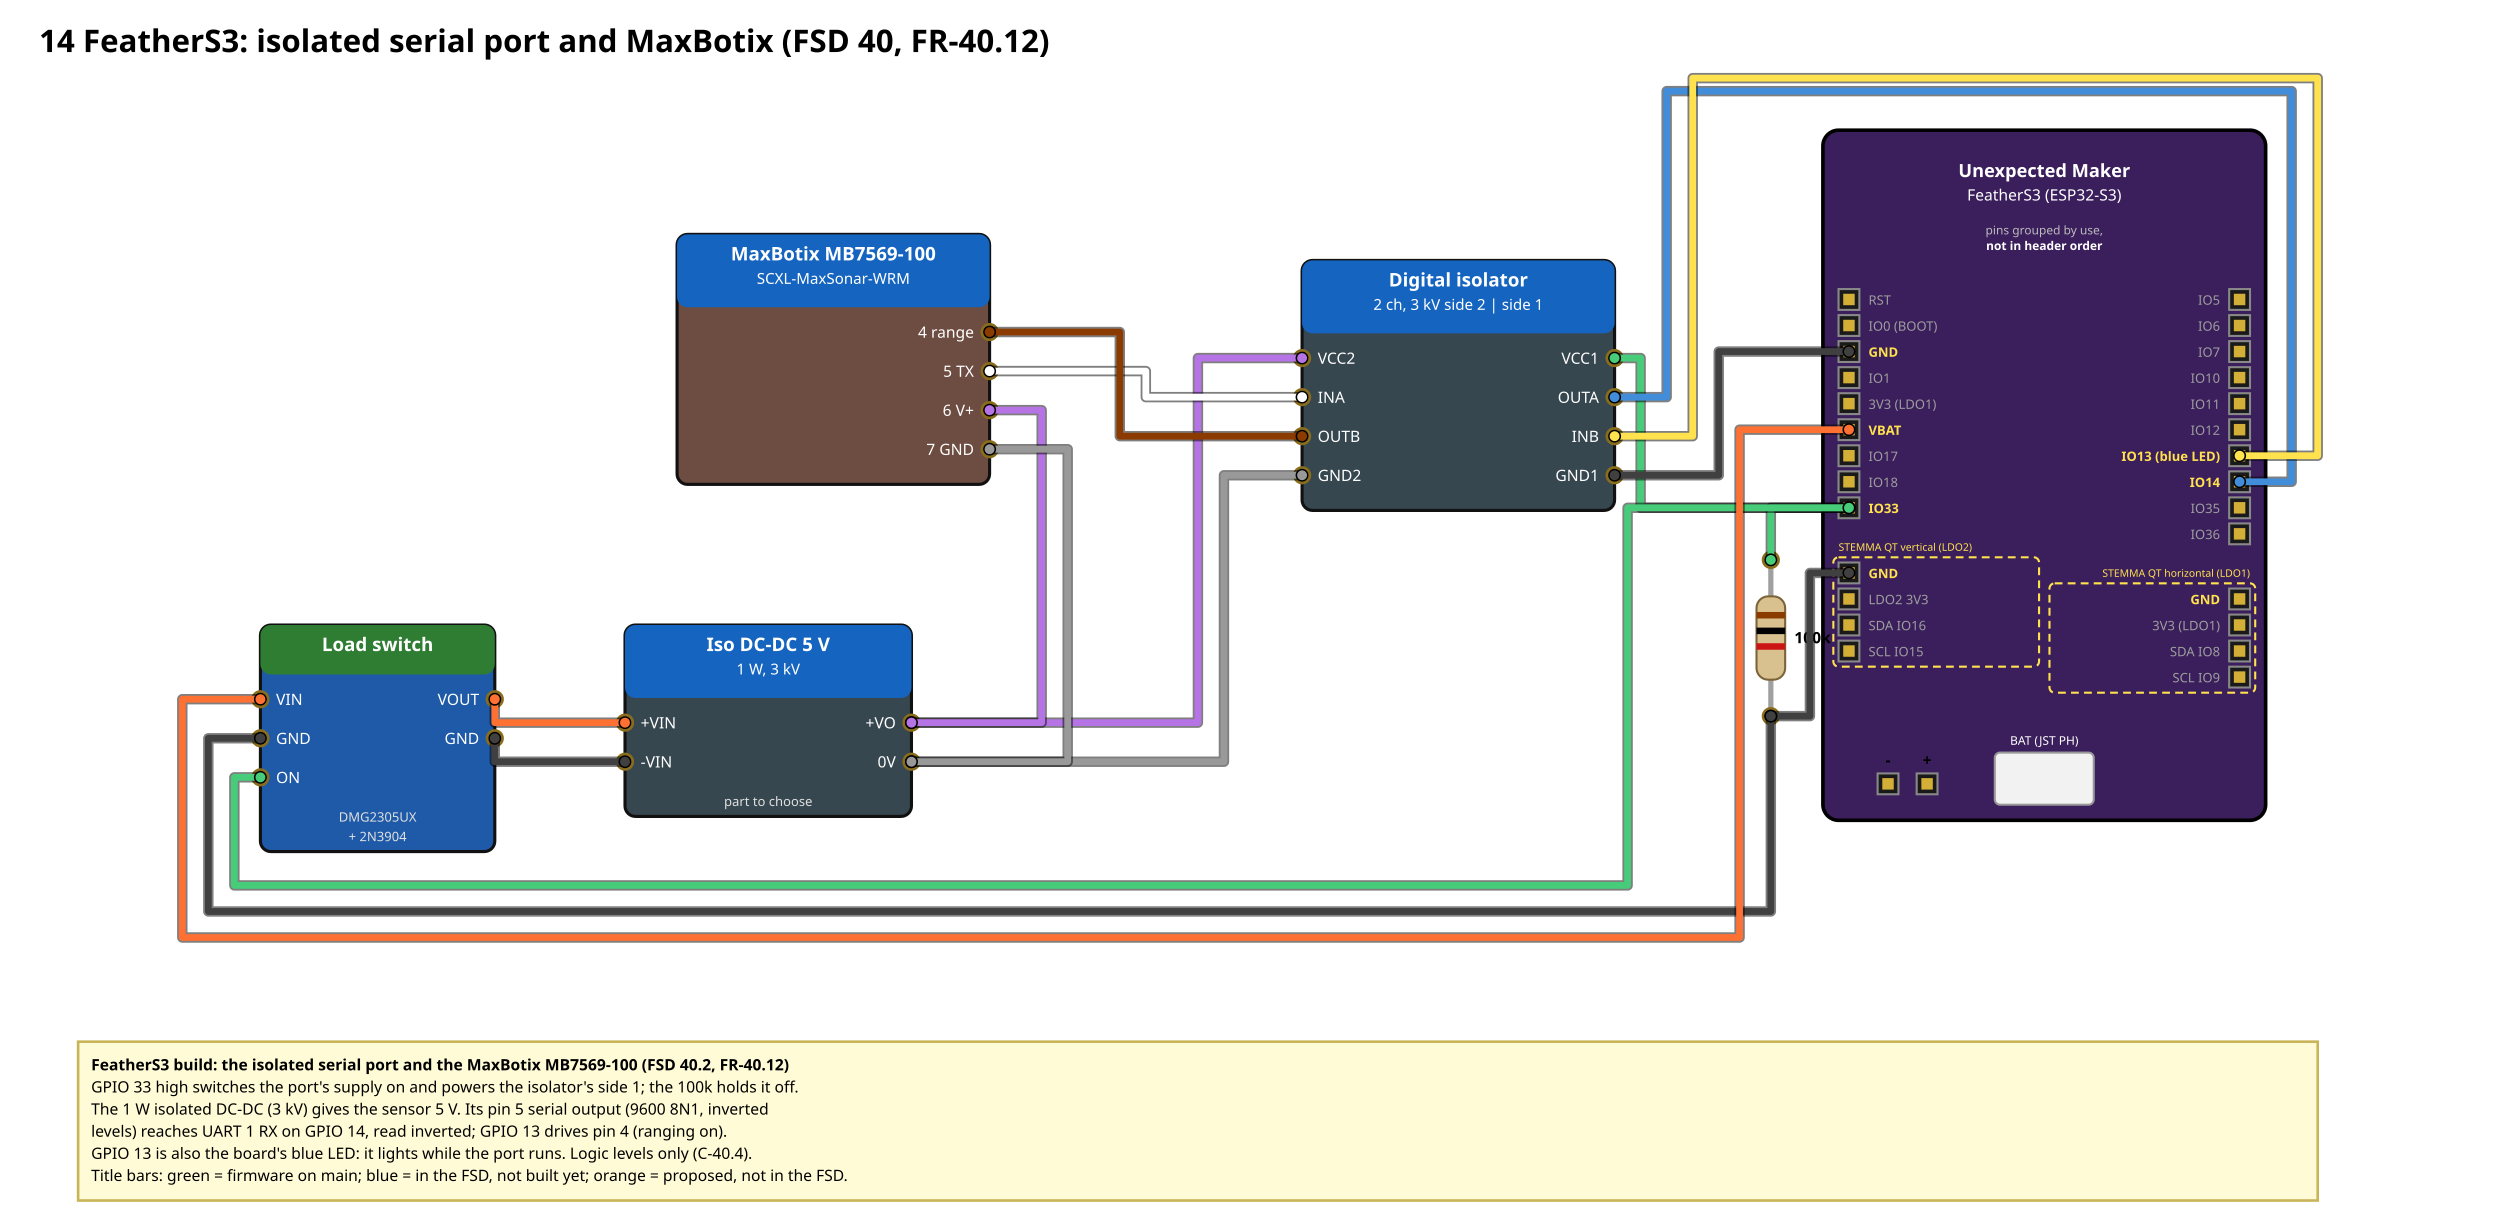
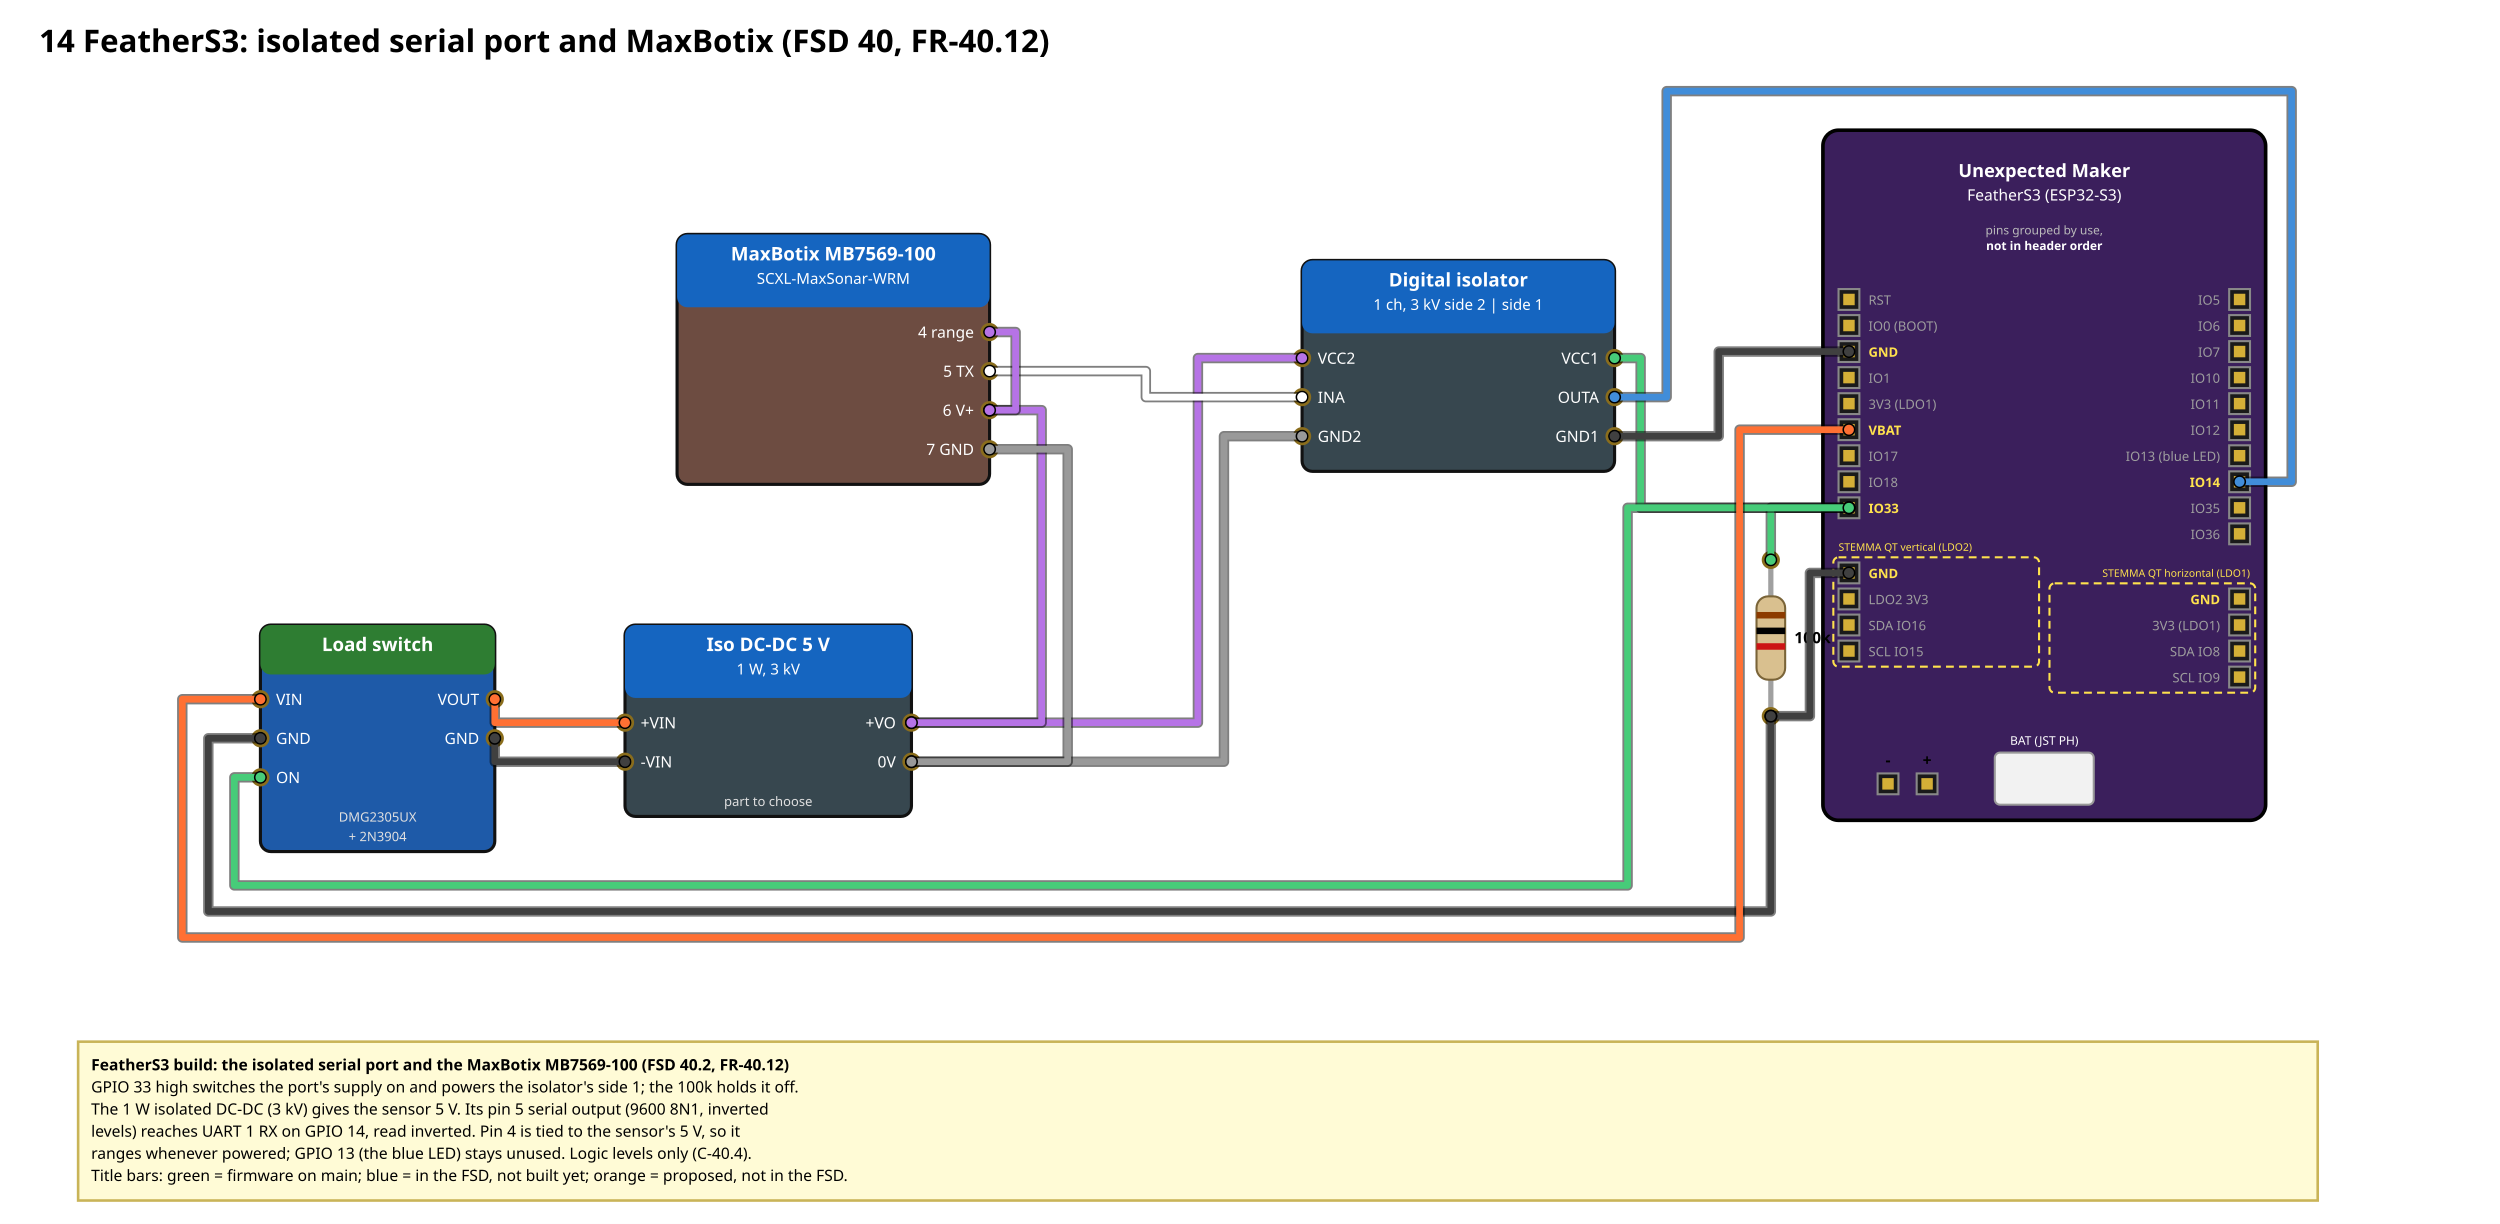
<svg xmlns="http://www.w3.org/2000/svg" width="1728" height="846" viewBox="0 0 9600 4700">
  <rect x="0" y="0" width="9600" height="4700" fill="#ffffff" />
  <text x="150" y="200" font-family="Droid Sans" font-size="120" text-anchor="start" font-weight="bold" fill="#000000">14  FeatherS3: isolated serial port and MaxBotix (FSD 40, FR-40.12)</text>
  <g transform="translate(7000 500)">
    <rect x="0" y="0" width="1700" height="2650" rx="60" fill="#3b1f5c" stroke="#000000" stroke-width="14" />
    <text x="850.0" y="180" font-family="Droid Sans" font-size="70" text-anchor="middle" font-weight="bold" fill="#ffffff">Unexpected Maker</text>
    <text x="850.0" y="270" font-family="Droid Sans" font-size="60" text-anchor="middle" font-weight="normal" fill="#ffffff">FeatherS3 (ESP32-S3)</text>
    <text x="850.0" y="400" font-family="Droid Sans" font-size="46" text-anchor="middle" font-weight="normal" fill="#bbbbbb">pins grouped by use,</text>
    <text x="850.0" y="460" font-family="Droid Sans" font-size="46" text-anchor="middle" font-weight="bold" fill="#ffffff">not in header order</text>
    <rect x="40" y="1640" width="790.0" height="420" rx="20" fill="none" stroke="#ffe24d" stroke-width="8" stroke-dasharray="30 20" />
    <text x="60" y="1615" font-family="Droid Sans" font-size="40" text-anchor="start" font-weight="normal" fill="#ffe24d">STEMMA QT vertical (LDO2)</text>
    <rect x="870.0" y="1740" width="790.0" height="420" rx="20" fill="none" stroke="#ffe24d" stroke-width="8" stroke-dasharray="30 20" />
    <text x="1640" y="1715" font-family="Droid Sans" font-size="40" text-anchor="end" font-weight="normal" fill="#ffe24d">STEMMA QT horizontal (LDO1)</text>
    <rect x="660.0" y="2390" width="380" height="200" rx="20" fill="#f2f2f2" stroke="#999999" stroke-width="8" />
    <text x="850.0" y="2360" font-family="Droid Sans" font-size="46" text-anchor="middle" font-weight="normal" fill="#ffffff">BAT (JST PH)</text>
    <text x="175" y="670" font-family="Droid Sans" font-size="50" text-anchor="start" font-weight="normal" fill="#9e9e9e">RST</text>
    <rect x="60" y="610" width="80" height="80" fill="#1a1a1a" stroke="#888888" stroke-width="8" />
    <rect id="connector0pin" x="78" y="628" width="44" height="44" fill="#d4af37" />
    <text x="175" y="770" font-family="Droid Sans" font-size="50" text-anchor="start" font-weight="normal" fill="#9e9e9e">IO0 (BOOT)</text>
    <rect x="60" y="710" width="80" height="80" fill="#1a1a1a" stroke="#888888" stroke-width="8" />
    <rect id="connector1pin" x="78" y="728" width="44" height="44" fill="#d4af37" />
    <text x="175" y="870" font-family="Droid Sans" font-size="50" text-anchor="start" font-weight="bold" fill="#ffe24d">GND</text>
    <rect x="60" y="810" width="80" height="80" fill="#1a1a1a" stroke="#888888" stroke-width="8" />
    <rect id="connector2pin" x="78" y="828" width="44" height="44" fill="#d4af37" />
    <text x="175" y="970" font-family="Droid Sans" font-size="50" text-anchor="start" font-weight="normal" fill="#9e9e9e">IO1</text>
    <rect x="60" y="910" width="80" height="80" fill="#1a1a1a" stroke="#888888" stroke-width="8" />
    <rect id="connector3pin" x="78" y="928" width="44" height="44" fill="#d4af37" />
    <text x="175" y="1070" font-family="Droid Sans" font-size="50" text-anchor="start" font-weight="normal" fill="#9e9e9e">3V3 (LDO1)</text>
    <rect x="60" y="1010" width="80" height="80" fill="#1a1a1a" stroke="#888888" stroke-width="8" />
    <rect id="connector4pin" x="78" y="1028" width="44" height="44" fill="#d4af37" />
    <text x="175" y="1170" font-family="Droid Sans" font-size="50" text-anchor="start" font-weight="bold" fill="#ffe24d">VBAT</text>
    <rect x="60" y="1110" width="80" height="80" fill="#1a1a1a" stroke="#888888" stroke-width="8" />
    <rect id="connector5pin" x="78" y="1128" width="44" height="44" fill="#d4af37" />
    <text x="175" y="1270" font-family="Droid Sans" font-size="50" text-anchor="start" font-weight="normal" fill="#9e9e9e">IO17</text>
    <rect x="60" y="1210" width="80" height="80" fill="#1a1a1a" stroke="#888888" stroke-width="8" />
    <rect id="connector6pin" x="78" y="1228" width="44" height="44" fill="#d4af37" />
    <text x="175" y="1370" font-family="Droid Sans" font-size="50" text-anchor="start" font-weight="normal" fill="#9e9e9e">IO18</text>
    <rect x="60" y="1310" width="80" height="80" fill="#1a1a1a" stroke="#888888" stroke-width="8" />
    <rect id="connector7pin" x="78" y="1328" width="44" height="44" fill="#d4af37" />
    <text x="175" y="1470" font-family="Droid Sans" font-size="50" text-anchor="start" font-weight="bold" fill="#ffe24d">IO33</text>
    <rect x="60" y="1410" width="80" height="80" fill="#1a1a1a" stroke="#888888" stroke-width="8" />
    <rect id="connector8pin" x="78" y="1428" width="44" height="44" fill="#d4af37" />
    <text x="175" y="1720" font-family="Droid Sans" font-size="50" text-anchor="start" font-weight="bold" fill="#ffe24d">GND</text>
    <rect x="60" y="1660" width="80" height="80" fill="#1a1a1a" stroke="#888888" stroke-width="8" />
    <rect id="connector9pin" x="78" y="1678" width="44" height="44" fill="#d4af37" />
    <text x="175" y="1820" font-family="Droid Sans" font-size="50" text-anchor="start" font-weight="normal" fill="#9e9e9e">LDO2 3V3</text>
    <rect x="60" y="1760" width="80" height="80" fill="#1a1a1a" stroke="#888888" stroke-width="8" />
    <rect id="connector10pin" x="78" y="1778" width="44" height="44" fill="#d4af37" />
    <text x="175" y="1920" font-family="Droid Sans" font-size="50" text-anchor="start" font-weight="normal" fill="#9e9e9e">SDA IO16</text>
    <rect x="60" y="1860" width="80" height="80" fill="#1a1a1a" stroke="#888888" stroke-width="8" />
    <rect id="connector11pin" x="78" y="1878" width="44" height="44" fill="#d4af37" />
    <text x="175" y="2020" font-family="Droid Sans" font-size="50" text-anchor="start" font-weight="normal" fill="#9e9e9e">SCL IO15</text>
    <rect x="60" y="1960" width="80" height="80" fill="#1a1a1a" stroke="#888888" stroke-width="8" />
    <rect id="connector12pin" x="78" y="1978" width="44" height="44" fill="#d4af37" />
    <text x="1525" y="670" font-family="Droid Sans" font-size="50" text-anchor="end" font-weight="normal" fill="#9e9e9e">IO5</text>
    <rect x="1560" y="610" width="80" height="80" fill="#1a1a1a" stroke="#888888" stroke-width="8" />
    <rect id="connector13pin" x="1578" y="628" width="44" height="44" fill="#d4af37" />
    <text x="1525" y="770" font-family="Droid Sans" font-size="50" text-anchor="end" font-weight="normal" fill="#9e9e9e">IO6</text>
    <rect x="1560" y="710" width="80" height="80" fill="#1a1a1a" stroke="#888888" stroke-width="8" />
    <rect id="connector14pin" x="1578" y="728" width="44" height="44" fill="#d4af37" />
    <text x="1525" y="870" font-family="Droid Sans" font-size="50" text-anchor="end" font-weight="normal" fill="#9e9e9e">IO7</text>
    <rect x="1560" y="810" width="80" height="80" fill="#1a1a1a" stroke="#888888" stroke-width="8" />
    <rect id="connector15pin" x="1578" y="828" width="44" height="44" fill="#d4af37" />
    <text x="1525" y="970" font-family="Droid Sans" font-size="50" text-anchor="end" font-weight="normal" fill="#9e9e9e">IO10</text>
    <rect x="1560" y="910" width="80" height="80" fill="#1a1a1a" stroke="#888888" stroke-width="8" />
    <rect id="connector16pin" x="1578" y="928" width="44" height="44" fill="#d4af37" />
    <text x="1525" y="1070" font-family="Droid Sans" font-size="50" text-anchor="end" font-weight="normal" fill="#9e9e9e">IO11</text>
    <rect x="1560" y="1010" width="80" height="80" fill="#1a1a1a" stroke="#888888" stroke-width="8" />
    <rect id="connector17pin" x="1578" y="1028" width="44" height="44" fill="#d4af37" />
    <text x="1525" y="1170" font-family="Droid Sans" font-size="50" text-anchor="end" font-weight="normal" fill="#9e9e9e">IO12</text>
    <rect x="1560" y="1110" width="80" height="80" fill="#1a1a1a" stroke="#888888" stroke-width="8" />
    <rect id="connector18pin" x="1578" y="1128" width="44" height="44" fill="#d4af37" />
-     <text x="1525" y="1270" font-family="Droid Sans" font-size="50" text-anchor="end" font-weight="bold" fill="#ffe24d">IO13 (blue LED)</text>
+     <text x="1525" y="1270" font-family="Droid Sans" font-size="50" text-anchor="end" font-weight="normal" fill="#9e9e9e">IO13 (blue LED)</text>
    <rect x="1560" y="1210" width="80" height="80" fill="#1a1a1a" stroke="#888888" stroke-width="8" />
    <rect id="connector19pin" x="1578" y="1228" width="44" height="44" fill="#d4af37" />
    <text x="1525" y="1370" font-family="Droid Sans" font-size="50" text-anchor="end" font-weight="bold" fill="#ffe24d">IO14</text>
    <rect x="1560" y="1310" width="80" height="80" fill="#1a1a1a" stroke="#888888" stroke-width="8" />
    <rect id="connector20pin" x="1578" y="1328" width="44" height="44" fill="#d4af37" />
    <text x="1525" y="1470" font-family="Droid Sans" font-size="50" text-anchor="end" font-weight="normal" fill="#9e9e9e">IO35</text>
    <rect x="1560" y="1410" width="80" height="80" fill="#1a1a1a" stroke="#888888" stroke-width="8" />
    <rect id="connector21pin" x="1578" y="1428" width="44" height="44" fill="#d4af37" />
    <text x="1525" y="1570" font-family="Droid Sans" font-size="50" text-anchor="end" font-weight="normal" fill="#9e9e9e">IO36</text>
    <rect x="1560" y="1510" width="80" height="80" fill="#1a1a1a" stroke="#888888" stroke-width="8" />
    <rect id="connector22pin" x="1578" y="1528" width="44" height="44" fill="#d4af37" />
    <text x="1525" y="1820" font-family="Droid Sans" font-size="50" text-anchor="end" font-weight="bold" fill="#ffe24d">GND</text>
    <rect x="1560" y="1760" width="80" height="80" fill="#1a1a1a" stroke="#888888" stroke-width="8" />
    <rect id="connector23pin" x="1578" y="1778" width="44" height="44" fill="#d4af37" />
    <text x="1525" y="1920" font-family="Droid Sans" font-size="50" text-anchor="end" font-weight="normal" fill="#9e9e9e">3V3 (LDO1)</text>
    <rect x="1560" y="1860" width="80" height="80" fill="#1a1a1a" stroke="#888888" stroke-width="8" />
    <rect id="connector24pin" x="1578" y="1878" width="44" height="44" fill="#d4af37" />
    <text x="1525" y="2020" font-family="Droid Sans" font-size="50" text-anchor="end" font-weight="normal" fill="#9e9e9e">SDA IO8</text>
    <rect x="1560" y="1960" width="80" height="80" fill="#1a1a1a" stroke="#888888" stroke-width="8" />
    <rect id="connector25pin" x="1578" y="1978" width="44" height="44" fill="#d4af37" />
    <text x="1525" y="2120" font-family="Droid Sans" font-size="50" text-anchor="end" font-weight="normal" fill="#9e9e9e">SCL IO9</text>
    <rect x="1560" y="2060" width="80" height="80" fill="#1a1a1a" stroke="#888888" stroke-width="8" />
    <rect id="connector26pin" x="1578" y="2078" width="44" height="44" fill="#d4af37" />
    <text x="250" y="2440" font-family="Droid Sans" font-size="60" text-anchor="middle" font-weight="bold" fill="#000000">-</text>
    <rect x="210" y="2470" width="80" height="80" fill="#1a1a1a" stroke="#888888" stroke-width="8" />
    <rect id="connector27pin" x="228" y="2488" width="44" height="44" fill="#d4af37" />
    <text x="400" y="2440" font-family="Droid Sans" font-size="60" text-anchor="middle" font-weight="bold" fill="#000000">+</text>
    <rect x="360" y="2470" width="80" height="80" fill="#1a1a1a" stroke="#888888" stroke-width="8" />
    <rect id="connector28pin" x="378" y="2488" width="44" height="44" fill="#d4af37" />
  </g>
  <g transform="translate(5000 1000)">
-     <rect x="0" y="0" width="1200" height="960" rx="40" fill="#37474f" stroke="#111111" stroke-width="12" />
+     <rect x="0" y="0" width="1200" height="810" rx="40" fill="#37474f" stroke="#111111" stroke-width="12" />
    <rect x="0" y="0" width="1200" height="280" rx="40" fill="#1565c0" />
    <text x="600.0" y="100" font-family="Droid Sans" font-size="72" text-anchor="middle" font-weight="bold" fill="#ffffff">Digital isolator</text>
-     <text x="600.0" y="190" font-family="Droid Sans" font-size="58" text-anchor="middle" font-weight="normal" fill="#ffffff">2 ch, 3 kV  side 2 | side 1</text>
+     <text x="600.0" y="190" font-family="Droid Sans" font-size="58" text-anchor="middle" font-weight="normal" fill="#ffffff">1 ch, 3 kV  side 2 | side 1</text>
    <text x="60" y="397" font-family="Droid Sans" font-size="60" text-anchor="start" font-weight="normal" fill="#ffffff">VCC2</text>
    <circle id="connector0pin" cx="0" cy="375" r="30" fill="#d4af37" stroke="#8a6d1c" stroke-width="10" />
    <text x="60" y="547" font-family="Droid Sans" font-size="60" text-anchor="start" font-weight="normal" fill="#ffffff">INA</text>
    <circle id="connector1pin" cx="0" cy="525" r="30" fill="#d4af37" stroke="#8a6d1c" stroke-width="10" />
-     <text x="60" y="697" font-family="Droid Sans" font-size="60" text-anchor="start" font-weight="normal" fill="#ffffff">OUTB</text>
+     <text x="60" y="697" font-family="Droid Sans" font-size="60" text-anchor="start" font-weight="normal" fill="#ffffff">GND2</text>
    <circle id="connector2pin" cx="0" cy="675" r="30" fill="#d4af37" stroke="#8a6d1c" stroke-width="10" />
-     <text x="60" y="847" font-family="Droid Sans" font-size="60" text-anchor="start" font-weight="normal" fill="#ffffff">GND2</text>
-     <circle id="connector3pin" cx="0" cy="825" r="30" fill="#d4af37" stroke="#8a6d1c" stroke-width="10" />
    <text x="1140" y="397" font-family="Droid Sans" font-size="60" text-anchor="end" font-weight="normal" fill="#ffffff">VCC1</text>
-     <circle id="connector4pin" cx="1200" cy="375" r="30" fill="#d4af37" stroke="#8a6d1c" stroke-width="10" />
+     <circle id="connector3pin" cx="1200" cy="375" r="30" fill="#d4af37" stroke="#8a6d1c" stroke-width="10" />
    <text x="1140" y="547" font-family="Droid Sans" font-size="60" text-anchor="end" font-weight="normal" fill="#ffffff">OUTA</text>
-     <circle id="connector5pin" cx="1200" cy="525" r="30" fill="#d4af37" stroke="#8a6d1c" stroke-width="10" />
-     <text x="1140" y="697" font-family="Droid Sans" font-size="60" text-anchor="end" font-weight="normal" fill="#ffffff">INB</text>
-     <circle id="connector6pin" cx="1200" cy="675" r="30" fill="#d4af37" stroke="#8a6d1c" stroke-width="10" />
-     <text x="1140" y="847" font-family="Droid Sans" font-size="60" text-anchor="end" font-weight="normal" fill="#ffffff">GND1</text>
-     <circle id="connector7pin" cx="1200" cy="825" r="30" fill="#d4af37" stroke="#8a6d1c" stroke-width="10" />
+     <circle id="connector4pin" cx="1200" cy="525" r="30" fill="#d4af37" stroke="#8a6d1c" stroke-width="10" />
+     <text x="1140" y="697" font-family="Droid Sans" font-size="60" text-anchor="end" font-weight="normal" fill="#ffffff">GND1</text>
+     <circle id="connector5pin" cx="1200" cy="675" r="30" fill="#d4af37" stroke="#8a6d1c" stroke-width="10" />
  </g>
  <g transform="translate(6700 2100)">
    <line x1="100" y1="50" x2="100" y2="650" stroke="#a0a0a0" stroke-width="20" />
    <g transform="translate(100 350) rotate(90)">
      <rect x="-160" y="-55" width="320" height="110" rx="45" fill="#d9c08f" stroke="#7a6438" stroke-width="8" />
      <rect x="-100" y="-55" width="25" height="110" fill="#8c3b00" />
      <rect x="-40" y="-55" width="25" height="110" fill="#000000" />
      <rect x="20" y="-55" width="25" height="110" fill="#cc1414" />
    </g>
    <text x="190" y="370" font-family="Droid Sans" font-size="60" text-anchor="start" font-weight="bold" fill="#000000">100k</text>
    <circle id="connector0pin" cx="100" cy="50" r="30" fill="#d4af37" stroke="#8a6d1c" stroke-width="10" />
    <circle id="connector1pin" cx="100" cy="650" r="30" fill="#d4af37" stroke="#8a6d1c" stroke-width="10" />
  </g>
  <g transform="translate(1000 2400)">
    <rect x="0" y="0" width="900" height="870" rx="40" fill="#1e5aa8" stroke="#111111" stroke-width="12" />
    <rect x="0" y="0" width="900" height="190" rx="40" fill="#2e7d32" />
    <text x="450.0" y="100" font-family="Droid Sans" font-size="72" text-anchor="middle" font-weight="bold" fill="#ffffff">Load switch</text>
    <text x="60" y="307" font-family="Droid Sans" font-size="60" text-anchor="start" font-weight="normal" fill="#ffffff">VIN</text>
    <circle id="connector0pin" cx="0" cy="285" r="30" fill="#d4af37" stroke="#8a6d1c" stroke-width="10" />
    <text x="60" y="457" font-family="Droid Sans" font-size="60" text-anchor="start" font-weight="normal" fill="#ffffff">GND</text>
    <circle id="connector1pin" cx="0" cy="435" r="30" fill="#d4af37" stroke="#8a6d1c" stroke-width="10" />
    <text x="60" y="607" font-family="Droid Sans" font-size="60" text-anchor="start" font-weight="normal" fill="#ffffff">ON</text>
    <circle id="connector2pin" cx="0" cy="585" r="30" fill="#d4af37" stroke="#8a6d1c" stroke-width="10" />
    <text x="840" y="307" font-family="Droid Sans" font-size="60" text-anchor="end" font-weight="normal" fill="#ffffff">VOUT</text>
    <circle id="connector3pin" cx="900" cy="285" r="30" fill="#d4af37" stroke="#8a6d1c" stroke-width="10" />
    <text x="840" y="457" font-family="Droid Sans" font-size="60" text-anchor="end" font-weight="normal" fill="#ffffff">GND</text>
    <circle id="connector4pin" cx="900" cy="435" r="30" fill="#d4af37" stroke="#8a6d1c" stroke-width="10" />
    <text x="450.0" y="755" font-family="Droid Sans" font-size="50" text-anchor="middle" font-weight="normal" fill="#e0e0e0">DMG2305UX</text>
    <text x="450.0" y="830" font-family="Droid Sans" font-size="50" text-anchor="middle" font-weight="normal" fill="#e0e0e0">+ 2N3904</text>
  </g>
  <g transform="translate(2400 2400)">
    <rect x="0" y="0" width="1100" height="735" rx="40" fill="#37474f" stroke="#111111" stroke-width="12" />
    <rect x="0" y="0" width="1100" height="280" rx="40" fill="#1565c0" />
    <text x="550.0" y="100" font-family="Droid Sans" font-size="72" text-anchor="middle" font-weight="bold" fill="#ffffff">Iso DC-DC 5 V</text>
    <text x="550.0" y="190" font-family="Droid Sans" font-size="58" text-anchor="middle" font-weight="normal" fill="#ffffff">1 W, 3 kV</text>
    <text x="60" y="397" font-family="Droid Sans" font-size="60" text-anchor="start" font-weight="normal" fill="#ffffff">+VIN</text>
    <circle id="connector0pin" cx="0" cy="375" r="30" fill="#d4af37" stroke="#8a6d1c" stroke-width="10" />
    <text x="60" y="547" font-family="Droid Sans" font-size="60" text-anchor="start" font-weight="normal" fill="#ffffff">-VIN</text>
    <circle id="connector1pin" cx="0" cy="525" r="30" fill="#d4af37" stroke="#8a6d1c" stroke-width="10" />
    <text x="1040" y="397" font-family="Droid Sans" font-size="60" text-anchor="end" font-weight="normal" fill="#ffffff">+VO</text>
    <circle id="connector2pin" cx="1100" cy="375" r="30" fill="#d4af37" stroke="#8a6d1c" stroke-width="10" />
    <text x="1040" y="547" font-family="Droid Sans" font-size="60" text-anchor="end" font-weight="normal" fill="#ffffff">0V</text>
    <circle id="connector3pin" cx="1100" cy="525" r="30" fill="#d4af37" stroke="#8a6d1c" stroke-width="10" />
    <text x="550.0" y="695" font-family="Droid Sans" font-size="50" text-anchor="middle" font-weight="normal" fill="#e0e0e0">part to choose</text>
  </g>
  <g transform="translate(2600 900)">
    <rect x="0" y="0" width="1200" height="960" rx="40" fill="#6d4c41" stroke="#111111" stroke-width="12" />
    <rect x="0" y="0" width="1200" height="280" rx="40" fill="#1565c0" />
    <text x="600.0" y="100" font-family="Droid Sans" font-size="72" text-anchor="middle" font-weight="bold" fill="#ffffff">MaxBotix MB7569-100</text>
    <text x="600.0" y="190" font-family="Droid Sans" font-size="58" text-anchor="middle" font-weight="normal" fill="#ffffff">SCXL-MaxSonar-WRM</text>
    <text x="1140" y="397" font-family="Droid Sans" font-size="60" text-anchor="end" font-weight="normal" fill="#ffffff">4 range</text>
    <circle id="connector0pin" cx="1200" cy="375" r="30" fill="#d4af37" stroke="#8a6d1c" stroke-width="10" />
    <text x="1140" y="547" font-family="Droid Sans" font-size="60" text-anchor="end" font-weight="normal" fill="#ffffff">5 TX</text>
    <circle id="connector1pin" cx="1200" cy="525" r="30" fill="#d4af37" stroke="#8a6d1c" stroke-width="10" />
    <text x="1140" y="697" font-family="Droid Sans" font-size="60" text-anchor="end" font-weight="normal" fill="#ffffff">6 V+</text>
    <circle id="connector2pin" cx="1200" cy="675" r="30" fill="#d4af37" stroke="#8a6d1c" stroke-width="10" />
    <text x="1140" y="847" font-family="Droid Sans" font-size="60" text-anchor="end" font-weight="normal" fill="#ffffff">7 GND</text>
    <circle id="connector3pin" cx="1200" cy="825" r="30" fill="#d4af37" stroke="#8a6d1c" stroke-width="10" />
  </g>
  <polyline points="6200,1375 6300,1375 6300,1950 7100,1950" fill="none" stroke="#000000" stroke-opacity="0.5" stroke-width="40" stroke-linejoin="round" stroke-linecap="round" />
  <polyline points="6200,1375 6300,1375 6300,1950 7100,1950" fill="none" stroke="#47cc79" stroke-width="26" stroke-linejoin="round" stroke-linecap="round" />
  <circle cx="6200" cy="1375" r="22" fill="#47cc79" stroke="#000000" stroke-width="6" />
  <circle cx="7100" cy="1950" r="22" fill="#47cc79" stroke="#000000" stroke-width="6" />
  <polyline points="6200,1525 6400,1525 6400,350 8800,350 8800,1850 8600,1850" fill="none" stroke="#000000" stroke-opacity="0.5" stroke-width="40" stroke-linejoin="round" stroke-linecap="round" />
  <polyline points="6200,1525 6400,1525 6400,350 8800,350 8800,1850 8600,1850" fill="none" stroke="#418dd9" stroke-width="26" stroke-linejoin="round" stroke-linecap="round" />
  <circle cx="6200" cy="1525" r="22" fill="#418dd9" stroke="#000000" stroke-width="6" />
  <circle cx="8600" cy="1850" r="22" fill="#418dd9" stroke="#000000" stroke-width="6" />
-   <polyline points="6200,1675 6500,1675 6500,300 8900,300 8900,1750 8600,1750" fill="none" stroke="#000000" stroke-opacity="0.5" stroke-width="40" stroke-linejoin="round" stroke-linecap="round" />
-   <polyline points="6200,1675 6500,1675 6500,300 8900,300 8900,1750 8600,1750" fill="none" stroke="#ffe24d" stroke-width="26" stroke-linejoin="round" stroke-linecap="round" />
-   <circle cx="6200" cy="1675" r="22" fill="#ffe24d" stroke="#000000" stroke-width="6" />
-   <circle cx="8600" cy="1750" r="22" fill="#ffe24d" stroke="#000000" stroke-width="6" />
-   <polyline points="6200,1825 6600,1825 6600,1350 7100,1350" fill="none" stroke="#000000" stroke-opacity="0.5" stroke-width="40" stroke-linejoin="round" stroke-linecap="round" />
-   <polyline points="6200,1825 6600,1825 6600,1350 7100,1350" fill="none" stroke="#404040" stroke-width="26" stroke-linejoin="round" stroke-linecap="round" />
-   <circle cx="6200" cy="1825" r="22" fill="#404040" stroke="#000000" stroke-width="6" />
+   <polyline points="6200,1675 6600,1675 6600,1350 7100,1350" fill="none" stroke="#000000" stroke-opacity="0.5" stroke-width="40" stroke-linejoin="round" stroke-linecap="round" />
+   <polyline points="6200,1675 6600,1675 6600,1350 7100,1350" fill="none" stroke="#404040" stroke-width="26" stroke-linejoin="round" stroke-linecap="round" />
+   <circle cx="6200" cy="1675" r="22" fill="#404040" stroke="#000000" stroke-width="6" />
  <circle cx="7100" cy="1350" r="22" fill="#404040" stroke="#000000" stroke-width="6" />
  <polyline points="6800,2150 6800,1950 7100,1950" fill="none" stroke="#000000" stroke-opacity="0.5" stroke-width="40" stroke-linejoin="round" stroke-linecap="round" />
  <polyline points="6800,2150 6800,1950 7100,1950" fill="none" stroke="#47cc79" stroke-width="26" stroke-linejoin="round" stroke-linecap="round" />
  <circle cx="6800" cy="2150" r="22" fill="#47cc79" stroke="#000000" stroke-width="6" />
  <circle cx="7100" cy="1950" r="22" fill="#47cc79" stroke="#000000" stroke-width="6" />
  <polyline points="6800,2750 6950,2750 6950,2200 7100,2200" fill="none" stroke="#000000" stroke-opacity="0.5" stroke-width="40" stroke-linejoin="round" stroke-linecap="round" />
  <polyline points="6800,2750 6950,2750 6950,2200 7100,2200" fill="none" stroke="#404040" stroke-width="26" stroke-linejoin="round" stroke-linecap="round" />
  <circle cx="6800" cy="2750" r="22" fill="#404040" stroke="#000000" stroke-width="6" />
  <circle cx="7100" cy="2200" r="22" fill="#404040" stroke="#000000" stroke-width="6" />
  <polyline points="7100,1950 6250,1950 6250,3400 900,3400 900,2985 1000,2985" fill="none" stroke="#000000" stroke-opacity="0.5" stroke-width="40" stroke-linejoin="round" stroke-linecap="round" />
  <polyline points="7100,1950 6250,1950 6250,3400 900,3400 900,2985 1000,2985" fill="none" stroke="#47cc79" stroke-width="26" stroke-linejoin="round" stroke-linecap="round" />
  <circle cx="7100" cy="1950" r="22" fill="#47cc79" stroke="#000000" stroke-width="6" />
  <circle cx="1000" cy="2985" r="22" fill="#47cc79" stroke="#000000" stroke-width="6" />
  <polyline points="6800,2750 6800,3500 800,3500 800,2835 1000,2835" fill="none" stroke="#000000" stroke-opacity="0.5" stroke-width="40" stroke-linejoin="round" stroke-linecap="round" />
  <polyline points="6800,2750 6800,3500 800,3500 800,2835 1000,2835" fill="none" stroke="#404040" stroke-width="26" stroke-linejoin="round" stroke-linecap="round" />
  <circle cx="6800" cy="2750" r="22" fill="#404040" stroke="#000000" stroke-width="6" />
  <circle cx="1000" cy="2835" r="22" fill="#404040" stroke="#000000" stroke-width="6" />
  <polyline points="7100,1650 6680,1650 6680,3600 700,3600 700,2685 1000,2685" fill="none" stroke="#000000" stroke-opacity="0.5" stroke-width="40" stroke-linejoin="round" stroke-linecap="round" />
  <polyline points="7100,1650 6680,1650 6680,3600 700,3600 700,2685 1000,2685" fill="none" stroke="#ff7033" stroke-width="26" stroke-linejoin="round" stroke-linecap="round" />
  <circle cx="7100" cy="1650" r="22" fill="#ff7033" stroke="#000000" stroke-width="6" />
  <circle cx="1000" cy="2685" r="22" fill="#ff7033" stroke="#000000" stroke-width="6" />
  <polyline points="1900,2685 1900,2775 2400,2775" fill="none" stroke="#000000" stroke-opacity="0.5" stroke-width="40" stroke-linejoin="round" stroke-linecap="round" />
  <polyline points="1900,2685 1900,2775 2400,2775" fill="none" stroke="#ff7033" stroke-width="26" stroke-linejoin="round" stroke-linecap="round" />
  <circle cx="1900" cy="2685" r="22" fill="#ff7033" stroke="#000000" stroke-width="6" />
  <circle cx="2400" cy="2775" r="22" fill="#ff7033" stroke="#000000" stroke-width="6" />
  <polyline points="1900,2835 1900,2925 2400,2925" fill="none" stroke="#000000" stroke-opacity="0.5" stroke-width="40" stroke-linejoin="round" stroke-linecap="round" />
  <polyline points="1900,2835 1900,2925 2400,2925" fill="none" stroke="#404040" stroke-width="26" stroke-linejoin="round" stroke-linecap="round" />
  <circle cx="1900" cy="2835" r="22" fill="#404040" stroke="#000000" stroke-width="6" />
  <circle cx="2400" cy="2925" r="22" fill="#404040" stroke="#000000" stroke-width="6" />
  <polyline points="3500,2775 4600,2775 4600,1375 5000,1375" fill="none" stroke="#000000" stroke-opacity="0.5" stroke-width="40" stroke-linejoin="round" stroke-linecap="round" />
  <polyline points="3500,2775 4600,2775 4600,1375 5000,1375" fill="none" stroke="#b673e6" stroke-width="26" stroke-linejoin="round" stroke-linecap="round" />
  <circle cx="3500" cy="2775" r="22" fill="#b673e6" stroke="#000000" stroke-width="6" />
  <circle cx="5000" cy="1375" r="22" fill="#b673e6" stroke="#000000" stroke-width="6" />
  <polyline points="3500,2775 4000,2775 4000,1575 3800,1575" fill="none" stroke="#000000" stroke-opacity="0.5" stroke-width="40" stroke-linejoin="round" stroke-linecap="round" />
  <polyline points="3500,2775 4000,2775 4000,1575 3800,1575" fill="none" stroke="#b673e6" stroke-width="26" stroke-linejoin="round" stroke-linecap="round" />
  <circle cx="3500" cy="2775" r="22" fill="#b673e6" stroke="#000000" stroke-width="6" />
  <circle cx="3800" cy="1575" r="22" fill="#b673e6" stroke="#000000" stroke-width="6" />
-   <polyline points="3500,2925 4700,2925 4700,1825 5000,1825" fill="none" stroke="#000000" stroke-opacity="0.5" stroke-width="40" stroke-linejoin="round" stroke-linecap="round" />
-   <polyline points="3500,2925 4700,2925 4700,1825 5000,1825" fill="none" stroke="#999999" stroke-width="26" stroke-linejoin="round" stroke-linecap="round" />
+   <polyline points="3500,2925 4700,2925 4700,1675 5000,1675" fill="none" stroke="#000000" stroke-opacity="0.5" stroke-width="40" stroke-linejoin="round" stroke-linecap="round" />
+   <polyline points="3500,2925 4700,2925 4700,1675 5000,1675" fill="none" stroke="#999999" stroke-width="26" stroke-linejoin="round" stroke-linecap="round" />
  <circle cx="3500" cy="2925" r="22" fill="#999999" stroke="#000000" stroke-width="6" />
-   <circle cx="5000" cy="1825" r="22" fill="#999999" stroke="#000000" stroke-width="6" />
+   <circle cx="5000" cy="1675" r="22" fill="#999999" stroke="#000000" stroke-width="6" />
  <polyline points="3500,2925 4100,2925 4100,1725 3800,1725" fill="none" stroke="#000000" stroke-opacity="0.5" stroke-width="40" stroke-linejoin="round" stroke-linecap="round" />
  <polyline points="3500,2925 4100,2925 4100,1725 3800,1725" fill="none" stroke="#999999" stroke-width="26" stroke-linejoin="round" stroke-linecap="round" />
  <circle cx="3500" cy="2925" r="22" fill="#999999" stroke="#000000" stroke-width="6" />
  <circle cx="3800" cy="1725" r="22" fill="#999999" stroke="#000000" stroke-width="6" />
  <polyline points="3800,1425 4400,1425 4400,1525 5000,1525" fill="none" stroke="#000000" stroke-opacity="0.5" stroke-width="40" stroke-linejoin="round" stroke-linecap="round" />
  <polyline points="3800,1425 4400,1425 4400,1525 5000,1525" fill="none" stroke="#ffffff" stroke-width="26" stroke-linejoin="round" stroke-linecap="round" />
  <circle cx="3800" cy="1425" r="22" fill="#ffffff" stroke="#000000" stroke-width="6" />
  <circle cx="5000" cy="1525" r="22" fill="#ffffff" stroke="#000000" stroke-width="6" />
-   <polyline points="5000,1675 4300,1675 4300,1275 3800,1275" fill="none" stroke="#000000" stroke-opacity="0.5" stroke-width="40" stroke-linejoin="round" stroke-linecap="round" />
-   <polyline points="5000,1675 4300,1675 4300,1275 3800,1275" fill="none" stroke="#8c3b00" stroke-width="26" stroke-linejoin="round" stroke-linecap="round" />
-   <circle cx="5000" cy="1675" r="22" fill="#8c3b00" stroke="#000000" stroke-width="6" />
-   <circle cx="3800" cy="1275" r="22" fill="#8c3b00" stroke="#000000" stroke-width="6" />
+   <polyline points="3800,1275 3900,1275 3900,1575 3800,1575" fill="none" stroke="#000000" stroke-opacity="0.5" stroke-width="40" stroke-linejoin="round" stroke-linecap="round" />
+   <polyline points="3800,1275 3900,1275 3900,1575 3800,1575" fill="none" stroke="#b673e6" stroke-width="26" stroke-linejoin="round" stroke-linecap="round" />
+   <circle cx="3800" cy="1275" r="22" fill="#b673e6" stroke="#000000" stroke-width="6" />
+   <circle cx="3800" cy="1575" r="22" fill="#b673e6" stroke="#000000" stroke-width="6" />
  <rect x="300" y="4000" width="8600" height="610" fill="#fffbd6" stroke="#c9b458" stroke-width="10" />
  <text x="350" y="4110" font-family="Droid Sans" font-size="60" text-anchor="start" font-weight="bold" fill="#000000">FeatherS3 build: the isolated serial port and the MaxBotix MB7569-100 (FSD 40.2, FR-40.12)</text>
  <text x="350" y="4195" font-family="Droid Sans" font-size="60" text-anchor="start" font-weight="normal" fill="#000000">GPIO 33 high switches the port's supply on and powers the isolator's side 1; the 100k holds it off.</text>
  <text x="350" y="4280" font-family="Droid Sans" font-size="60" text-anchor="start" font-weight="normal" fill="#000000">The 1 W isolated DC-DC (3 kV) gives the sensor 5 V. Its pin 5 serial output (9600 8N1, inverted</text>
-   <text x="350" y="4365" font-family="Droid Sans" font-size="60" text-anchor="start" font-weight="normal" fill="#000000">levels) reaches UART 1 RX on GPIO 14, read inverted; GPIO 13 drives pin 4 (ranging on).</text>
-   <text x="350" y="4450" font-family="Droid Sans" font-size="60" text-anchor="start" font-weight="normal" fill="#000000">GPIO 13 is also the board's blue LED: it lights while the port runs. Logic levels only (C-40.4).</text>
+   <text x="350" y="4365" font-family="Droid Sans" font-size="60" text-anchor="start" font-weight="normal" fill="#000000">levels) reaches UART 1 RX on GPIO 14, read inverted. Pin 4 is tied to the sensor's 5 V, so it</text>
+   <text x="350" y="4450" font-family="Droid Sans" font-size="60" text-anchor="start" font-weight="normal" fill="#000000">ranges whenever powered; GPIO 13 (the blue LED) stays unused. Logic levels only (C-40.4).</text>
  <text x="350" y="4535" font-family="Droid Sans" font-size="60" text-anchor="start" font-weight="normal" fill="#000000">Title bars: green = firmware on main; blue = in the FSD, not built yet; orange = proposed, not in the FSD.</text>
</svg>
